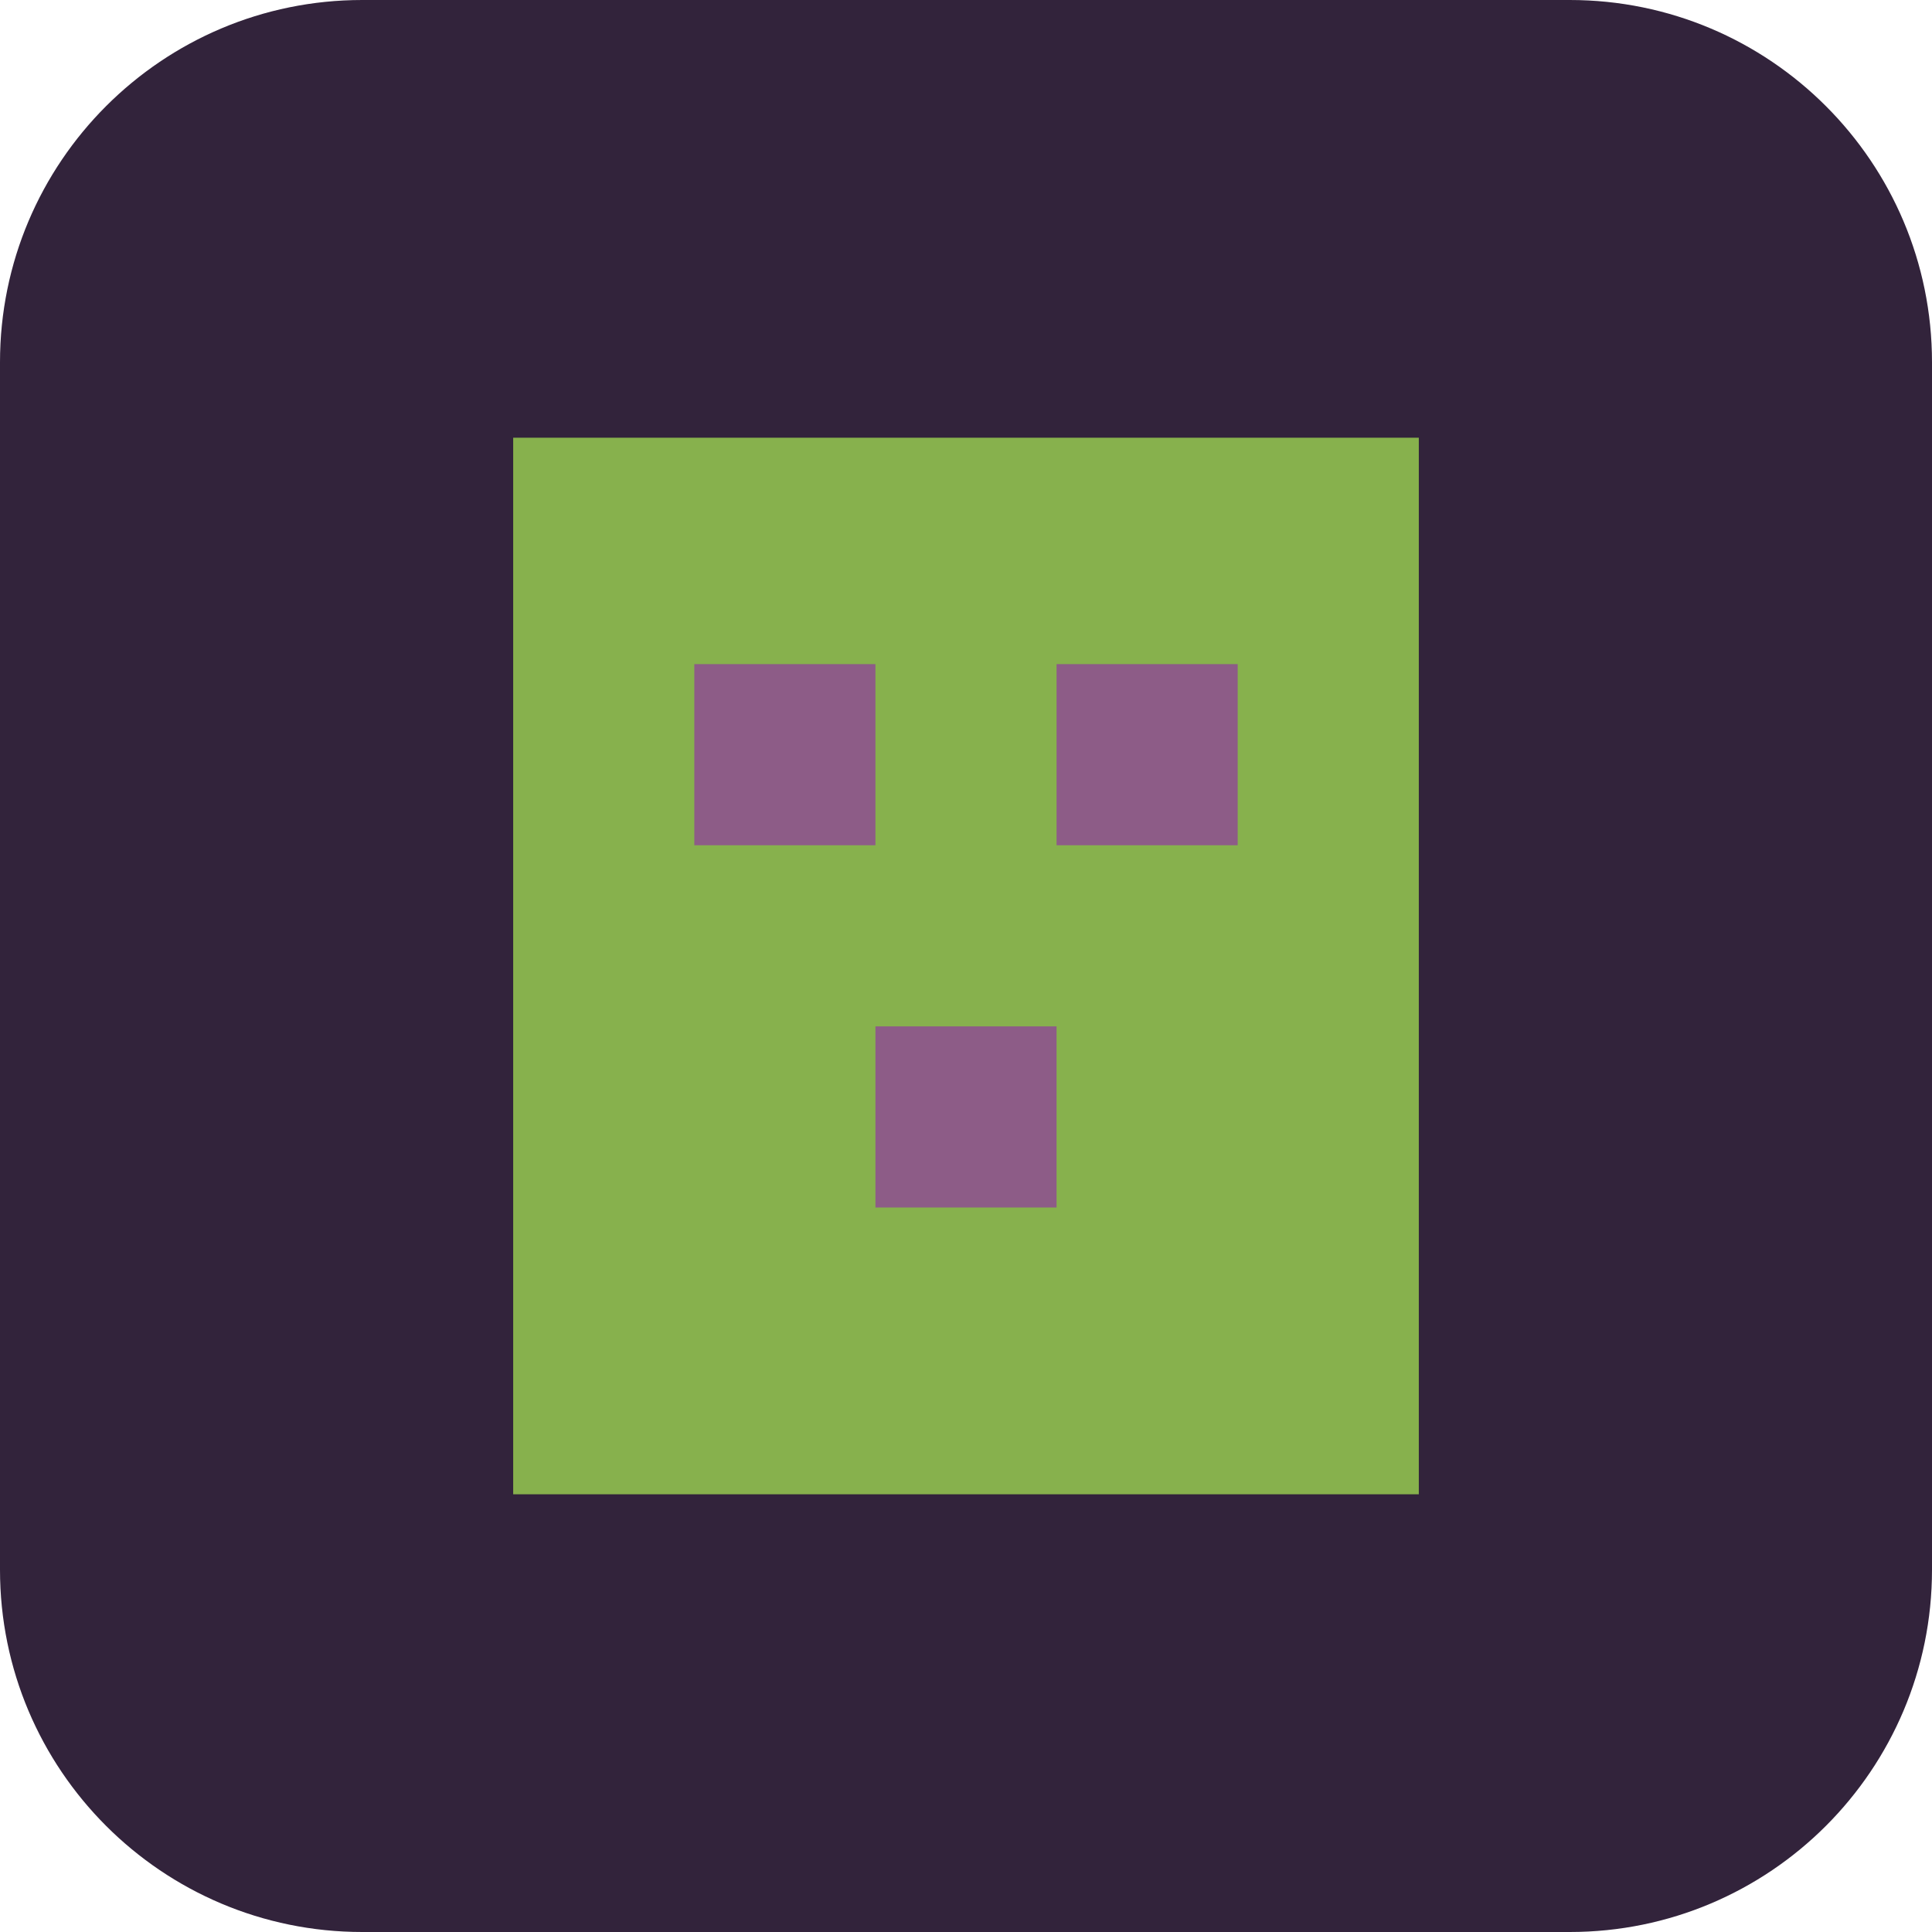
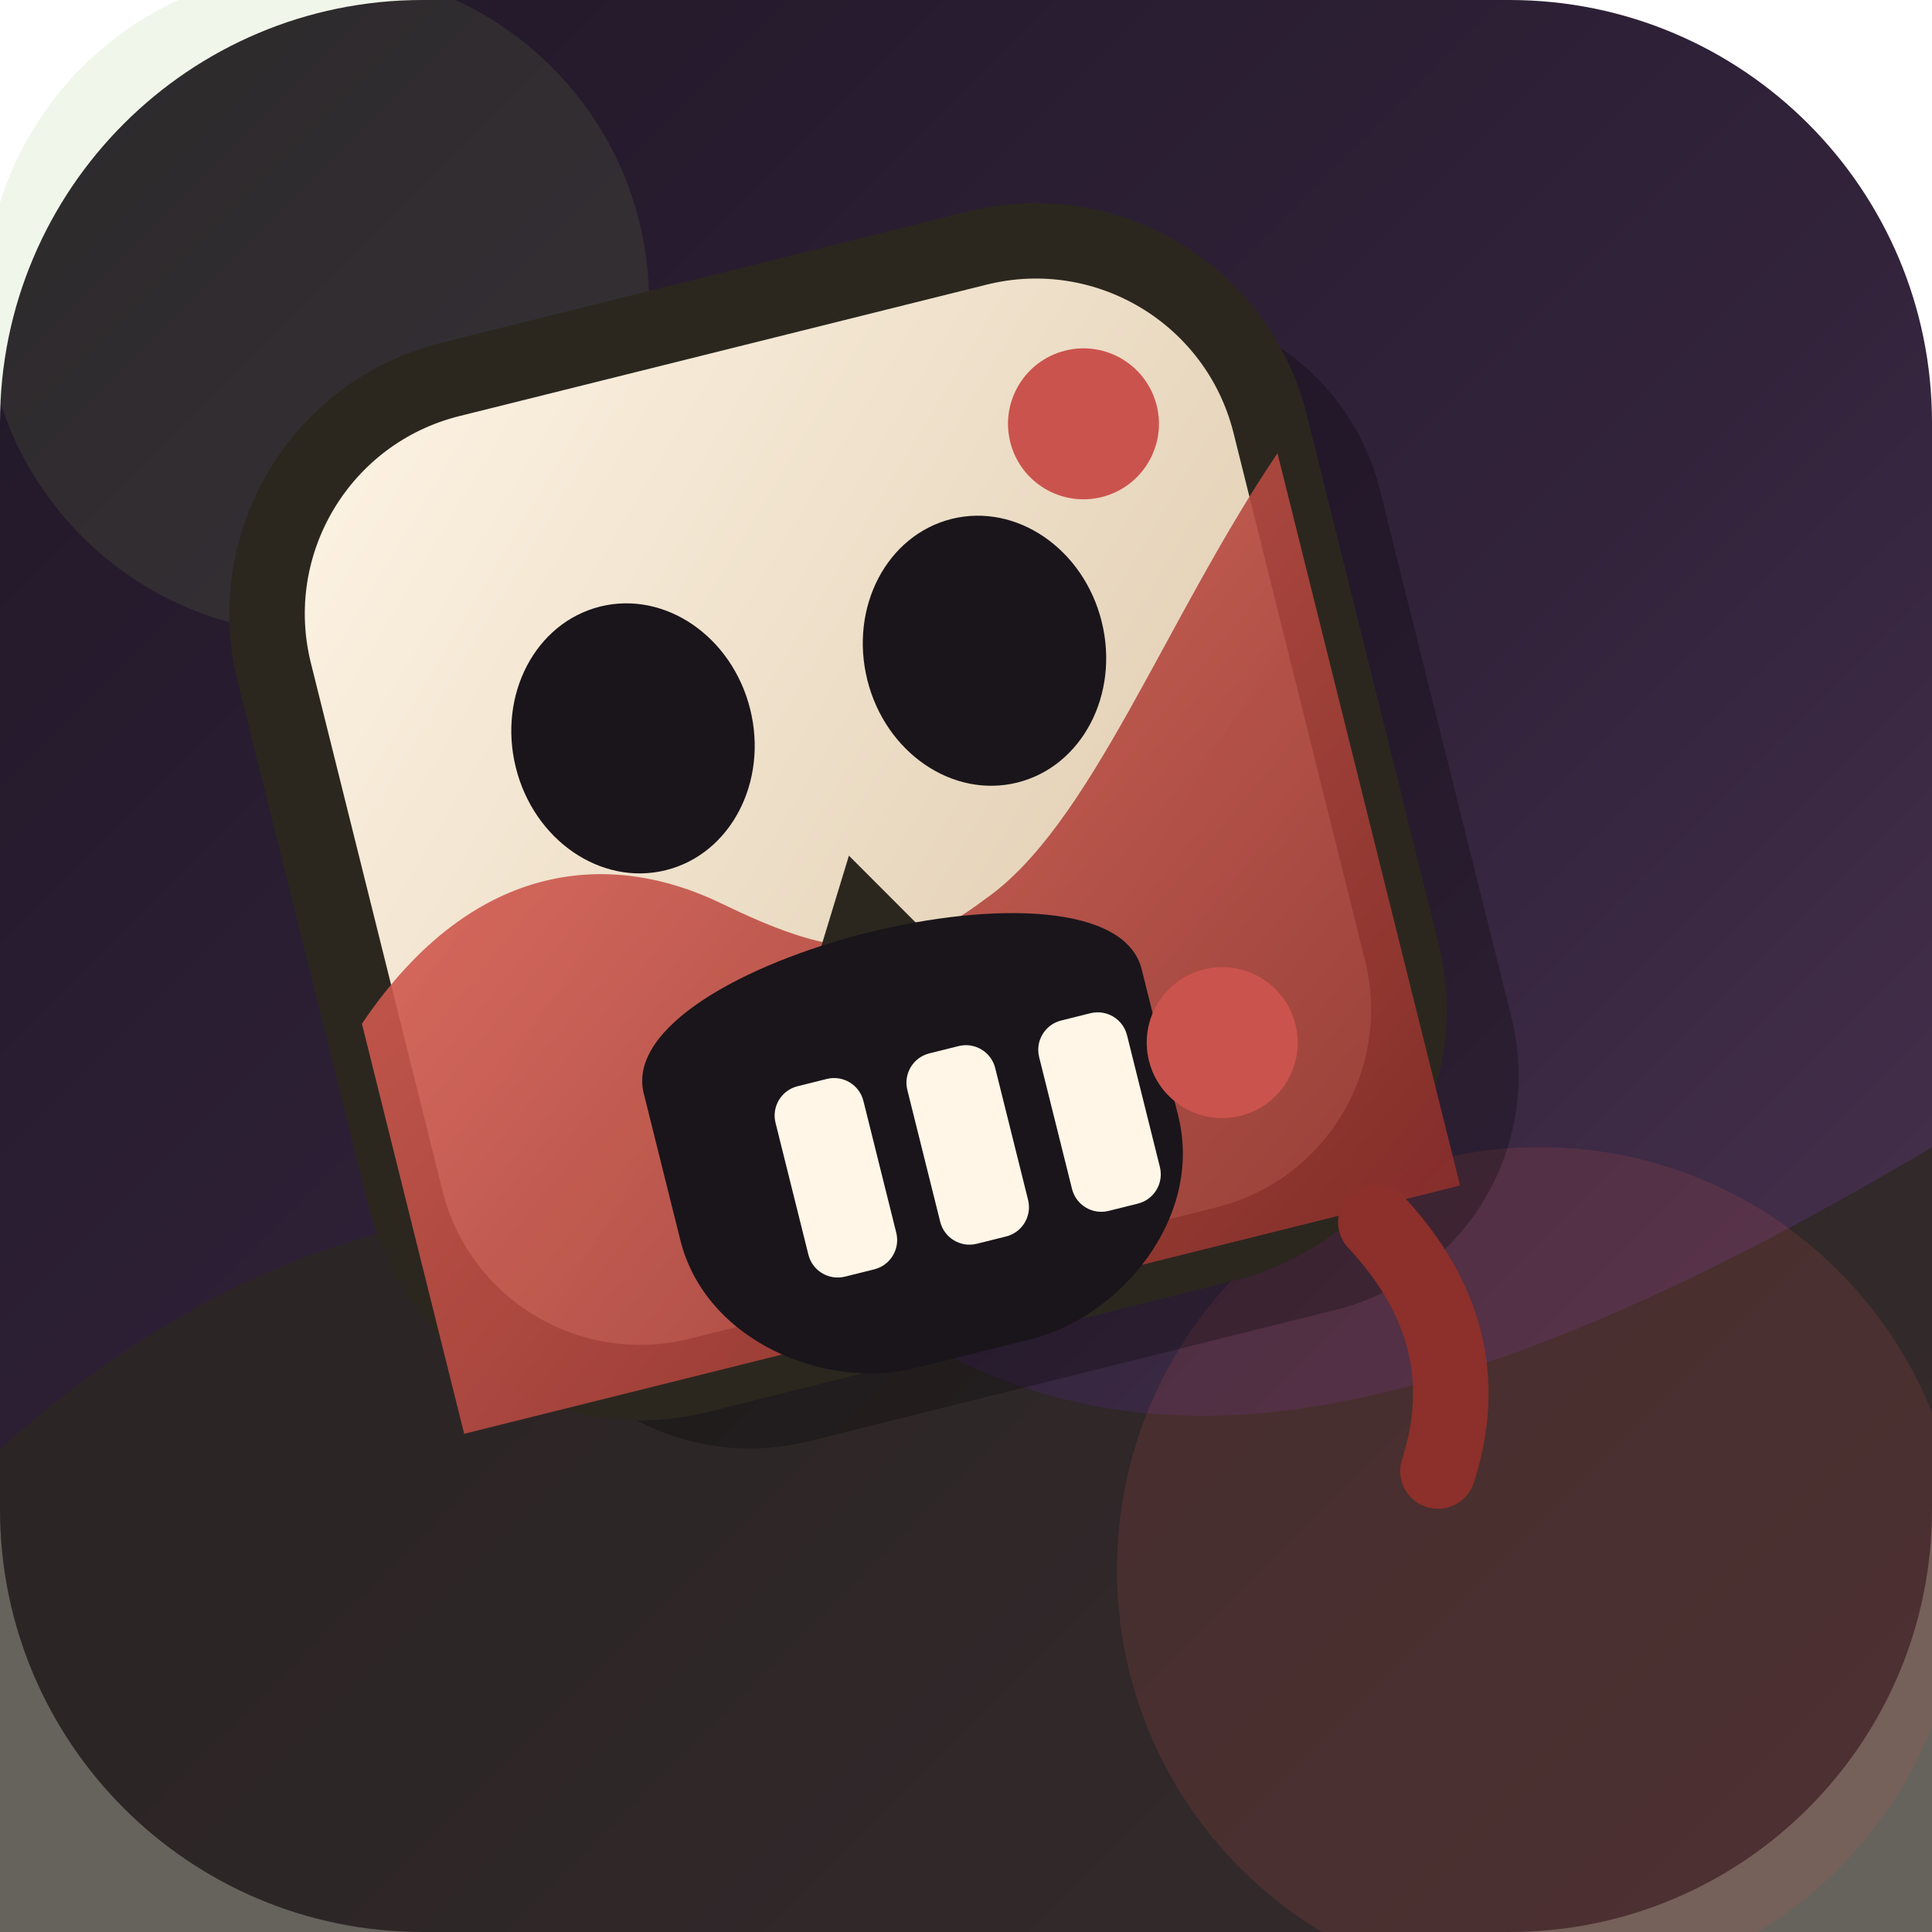
<svg xmlns="http://www.w3.org/2000/svg" viewBox="0 0 128 128">
-   <rect width="128" height="128" rx="24" fill="#32233B" />
-   <path d="M34 29h60v70H34z" fill="#87B14D" />
-   <path d="M46 44h12v12H46zm24 0h12v12H70zM58 68h12v12H58z" fill="#8D5C87" />
+   <defs>
+     <linearGradient id="bg" x1="0%" y1="0%" x2="100%" y2="100%">
+       <stop offset="0%" stop-color="#1F1726" />
+       <stop offset="55%" stop-color="#32233B" />
+       <stop offset="100%" stop-color="#513756" />
+     </linearGradient>
+     <linearGradient id="dieFace" x1="0%" y1="0%" x2="100%" y2="100%">
+       <stop offset="0%" stop-color="#FFF6E7" />
+       <stop offset="100%" stop-color="#D8C2A2" />
+     </linearGradient>
+     <linearGradient id="blood" x1="0%" y1="0%" x2="100%" y2="100%">
+       <stop offset="0%" stop-color="#E16459" />
+       <stop offset="100%" stop-color="#8D2F2A" />
+     </linearGradient>
+   </defs>
+   <rect width="128" height="128" rx="28" fill="url(#bg)" />
+   <path d="M0 96 C20 78 42 76 58 87 C73 97 91 98 128 76 L128 128 L0 128 Z" fill="#2B271F" opacity="0.72" />
+   <circle cx="21" cy="20" r="22" fill="#87B14D" opacity="0.12" />
+   <circle cx="102" cy="104" r="28" fill="#CB534D" opacity="0.16" />
+   <g transform="translate(64 63) rotate(-14) translate(-64 -63)">
+     <rect x="30" y="24" width="68" height="68" rx="16" fill="#000000" opacity="0.26" />
+     <rect x="24" y="18" width="68" height="68" rx="16" fill="url(#dieFace)" stroke="#2B271F" stroke-width="5" />
+     <path d="M24 58          C34 49, 43 51, 49 56          C55 61, 59 63, 66 60          C74 57, 82 45, 92 36          L92 86          L24 86 Z" fill="url(#blood)" opacity="0.9" />
+     <ellipse cx="46" cy="44" rx="8" ry="9" fill="#1A151B" />
+     <ellipse cx="70" cy="44" rx="8" ry="9" fill="#1A151B" />
+     <path d="M58 55 l6 10 h-12 z" fill="#2B271F" />
+     <path d="M41 67          C41 58, 75 58, 75 67          L75 77          C75 84, 68 89, 62 89          L54 89          C48 89, 41 84, 41 77 Z" fill="#1A151B" />
+     <rect x="49" y="69" width="6" height="13" rx="2" fill="#FFF6E7" />
+     <rect x="58" y="69" width="6" height="13" rx="2" fill="#FFF6E7" />
+     <rect x="67" y="69" width="6" height="13" rx="2" fill="#FFF6E7" />
+     <circle cx="80" cy="31" r="5" fill="#CB534D" />
+     <circle cx="79" cy="73" r="5" fill="#CB534D" />
+     <path d="M86 87 q5 9 0 17" fill="none" stroke="#8D2F2A" stroke-width="5" stroke-linecap="round" />
+   </g>
</svg>
